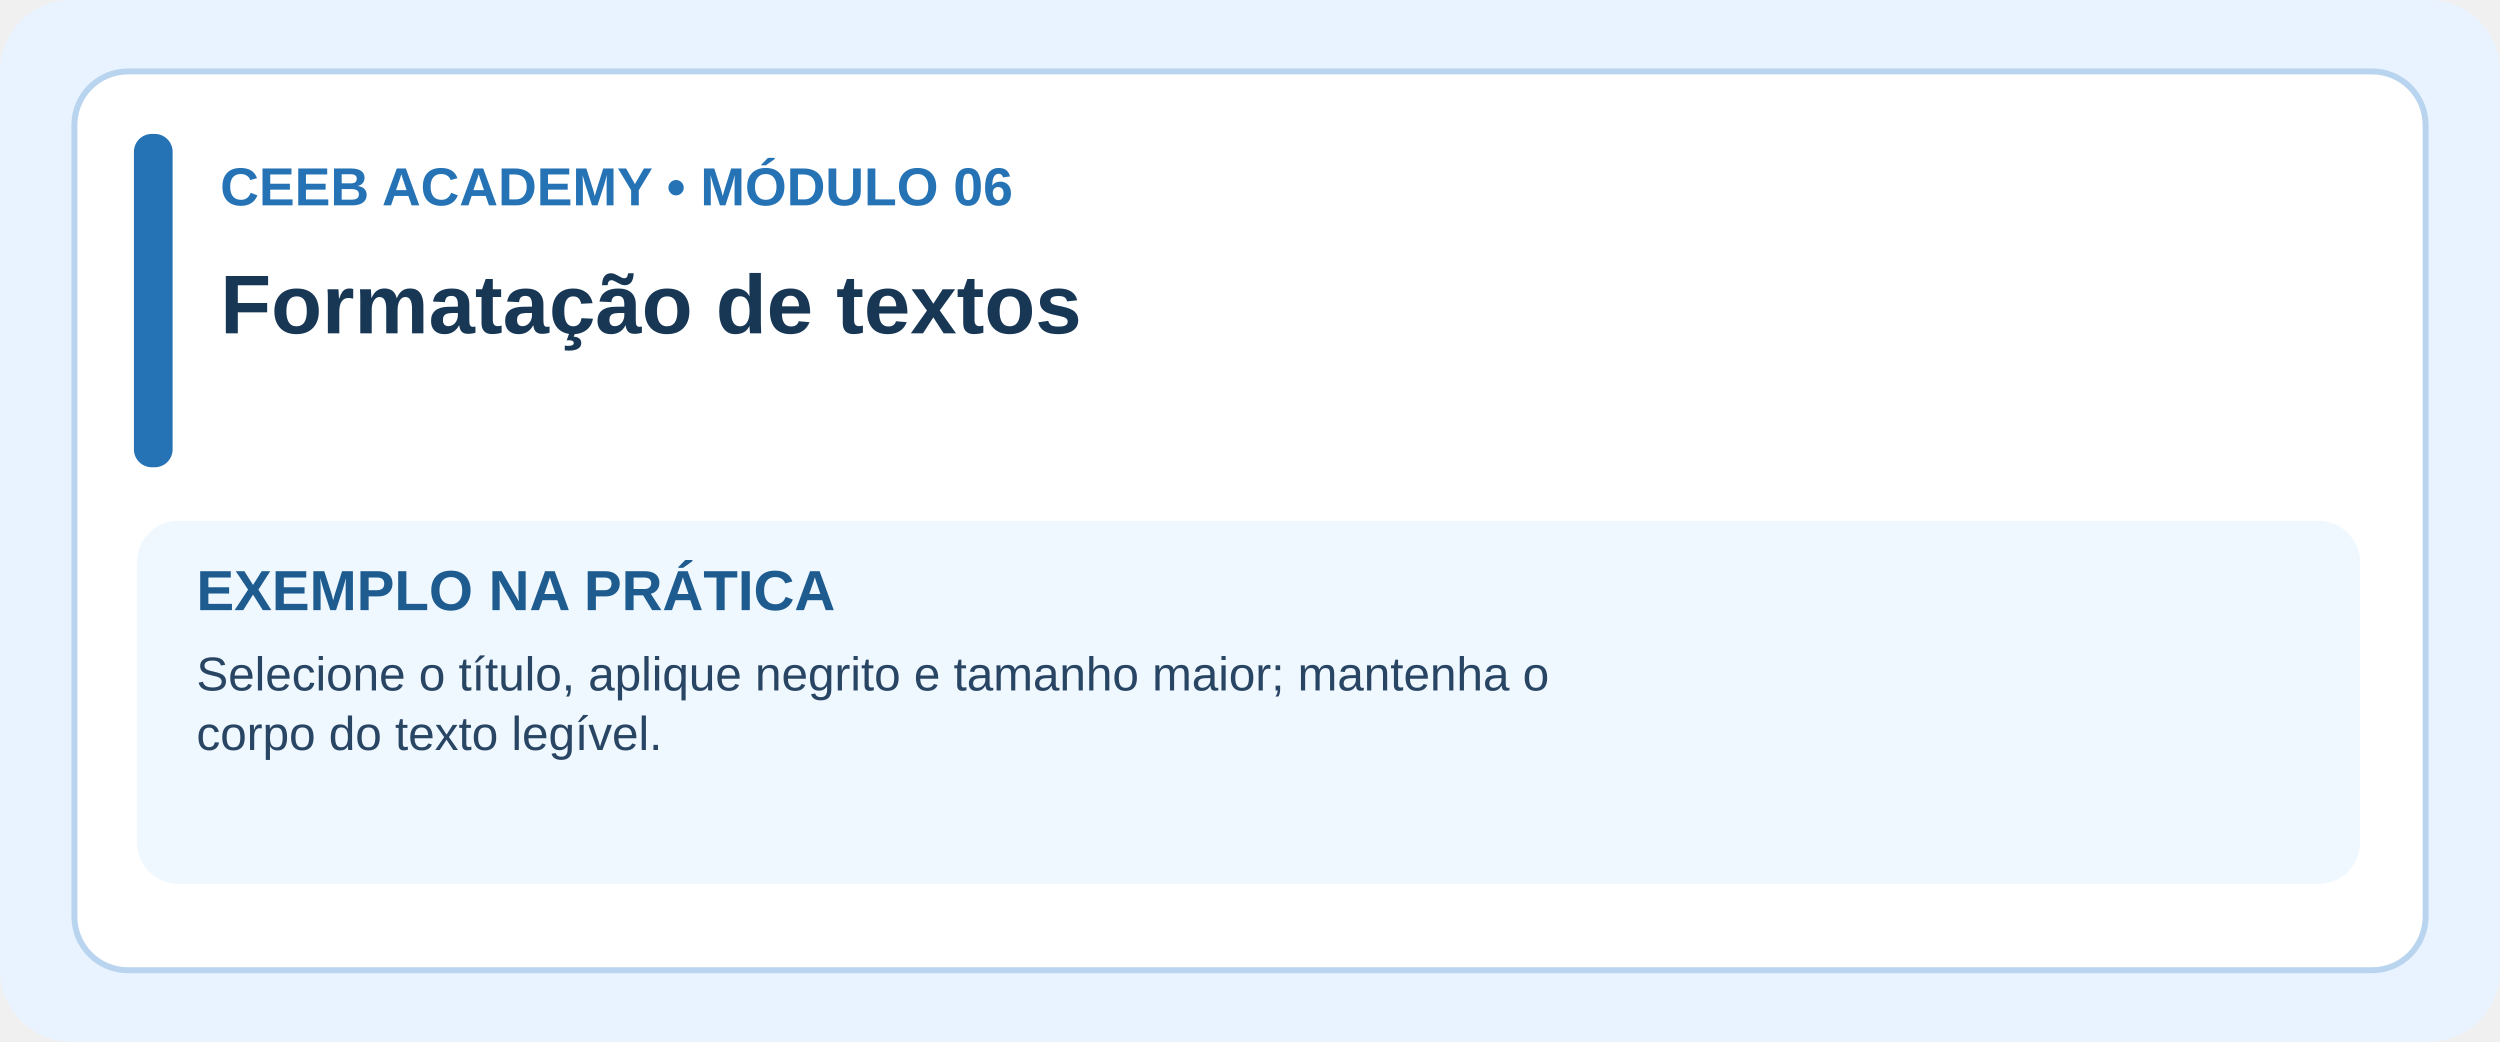
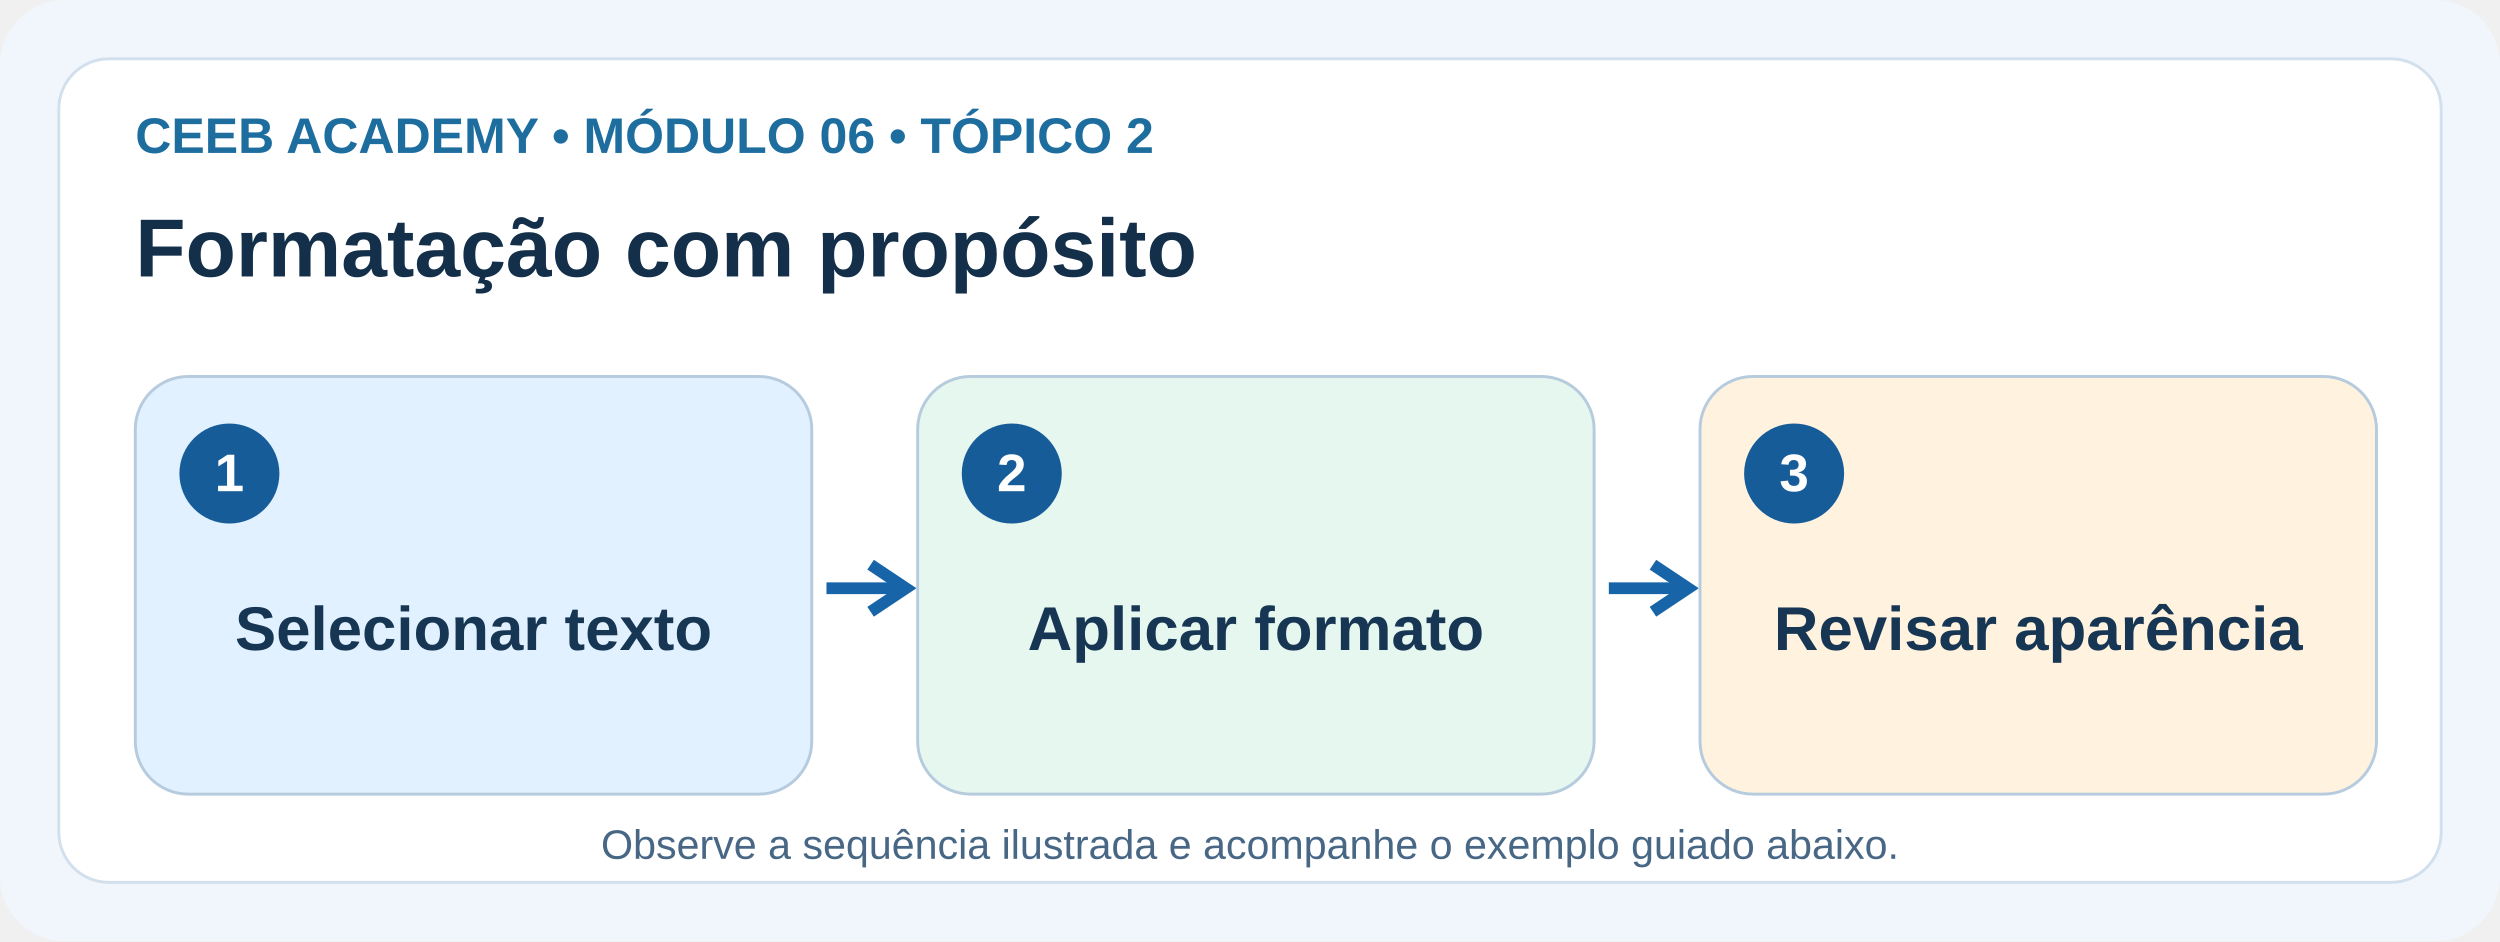
- <svg xmlns="http://www.w3.org/2000/svg" width="840" height="350" viewBox="0 0 840 350" role="img" aria-label="Diagrama explicativo em português">
-   <rect width="840" height="350" rx="24" fill="#e9f3ff" />
-   <rect x="25" y="24" width="790" height="302" rx="18" fill="white" stroke="#b8d4ee" stroke-width="2" />
-   <rect x="45" y="45" width="13" height="112" rx="6" fill="#2573b5" />
-   <text x="74" y="69" font-family="Arial, sans-serif" font-weight="700" font-size="18" fill="#2573b5">CEEB ACADEMY • MÓDULO 06</text>
-   <text x="74" y="112" font-family="Arial, sans-serif" font-size="28" font-weight="700" fill="#183755">Formatação de textos</text>
-   <rect x="46" y="175" width="747" height="122" rx="14" fill="#eff7ff" />
-   <text x="66" y="205" font-family="Arial, sans-serif" font-size="19" font-weight="700" fill="#1e5c90">EXEMPLO NA PRÁTICA</text>
-   <text x="66" y="232" font-family="Arial, sans-serif" font-size="16" fill="#284563">Selecione o título, aplique negrito e tamanho maior; mantenha o</text>
-   <text x="66" y="252" font-family="Arial, sans-serif" font-size="16" fill="#284563">corpo do texto legível.</text>
+ <svg xmlns="http://www.w3.org/2000/svg" width="850" height="320" viewBox="0 0 850 320" role="img" aria-label="Esquema ilustrativo em português sobre Formatação com propósito">
+   <rect width="850" height="320" rx="22" fill="#f1f6fc" />
+   <rect x="20" y="20" width="810" height="280" rx="17" fill="#fff" stroke="#d2dfed" />
+   <text x="46" y="52" fill="#1d6d9f" font-size="17" font-family="Arial, sans-serif" font-weight="700">CEEB ACADEMY • MÓDULO 06 • TÓPICO 2</text>
+   <text x="46" y="94" fill="#142f4a" font-size="28" font-family="Arial, sans-serif" font-weight="700">Formatação com propósito</text>
+   <g font-family="Arial, sans-serif">
+     <rect x="46" y="128" rx="18" width="230" height="142" fill="#e2f1ff" stroke="#b6cbdd" />
+     <circle cx="78" cy="161" r="17" fill="#165c99" />
+     <text x="78" y="167" text-anchor="middle" fill="white" font-size="18" font-weight="bold">1</text>
+     <text x="161" y="221" text-anchor="middle" font-size="21" font-weight="bold" fill="#163653">Selecionar texto</text>
+     <path d="M 281 200 L 306 200" stroke="#1765a8" stroke-width="4" />
+     <path d="M296 192 L308 200 L296 208" fill="none" stroke="#1765a8" stroke-width="4" />
+     <rect x="312" y="128" rx="18" width="230" height="142" fill="#e6f7ef" stroke="#b6cbdd" />
+     <circle cx="344" cy="161" r="17" fill="#165c99" />
+     <text x="344" y="167" text-anchor="middle" fill="white" font-size="18" font-weight="bold">2</text>
+     <text x="427" y="221" text-anchor="middle" font-size="21" font-weight="bold" fill="#163653">Aplicar formato</text>
+     <path d="M 547 200 L 572 200" stroke="#1765a8" stroke-width="4" />
+     <path d="M562 192 L574 200 L562 208" fill="none" stroke="#1765a8" stroke-width="4" />
+     <rect x="578" y="128" rx="18" width="230" height="142" fill="#fff3df" stroke="#b6cbdd" />
+     <circle cx="610" cy="161" r="17" fill="#165c99" />
+     <text x="610" y="167" text-anchor="middle" fill="white" font-size="18" font-weight="bold">3</text>
+     <text x="693" y="221" text-anchor="middle" font-size="21" font-weight="bold" fill="#163653">Revisar aparência</text>
+   </g>
+   <text x="425" y="292" text-anchor="middle" font-family="Arial, sans-serif" font-size="14" fill="#476785">Observe a sequência ilustrada e acompanhe o exemplo guiado abaixo.</text>
</svg>
